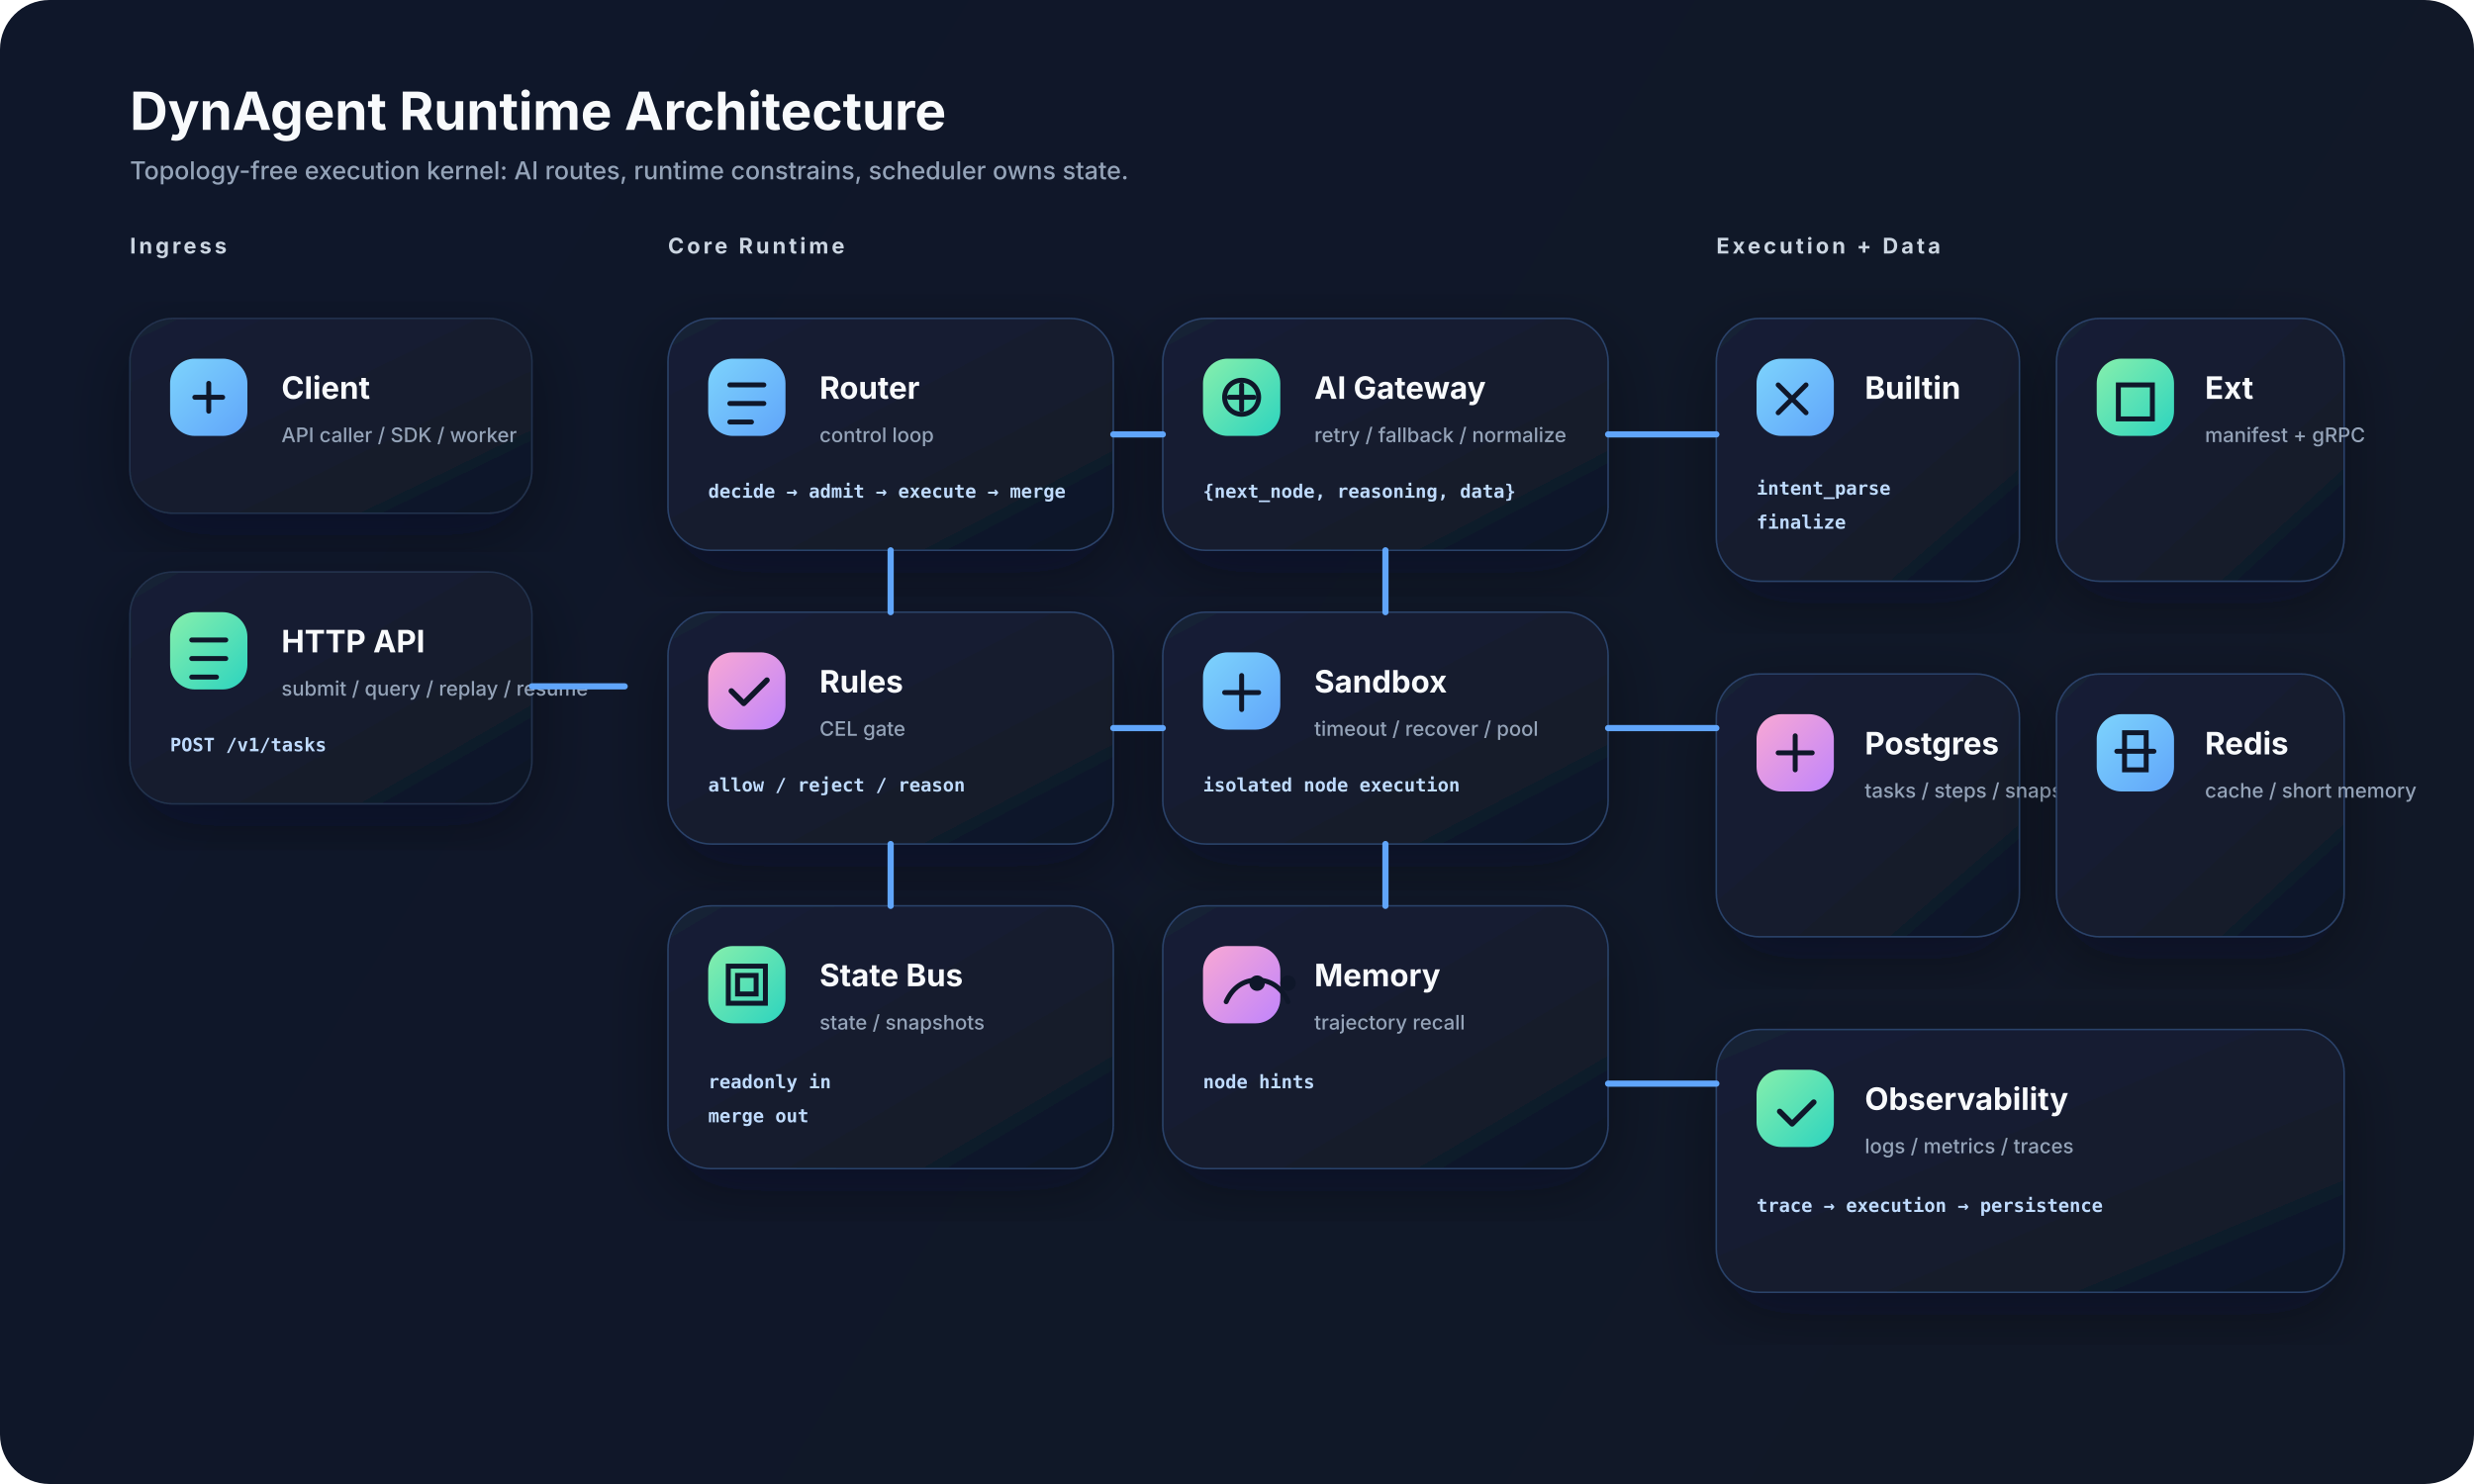
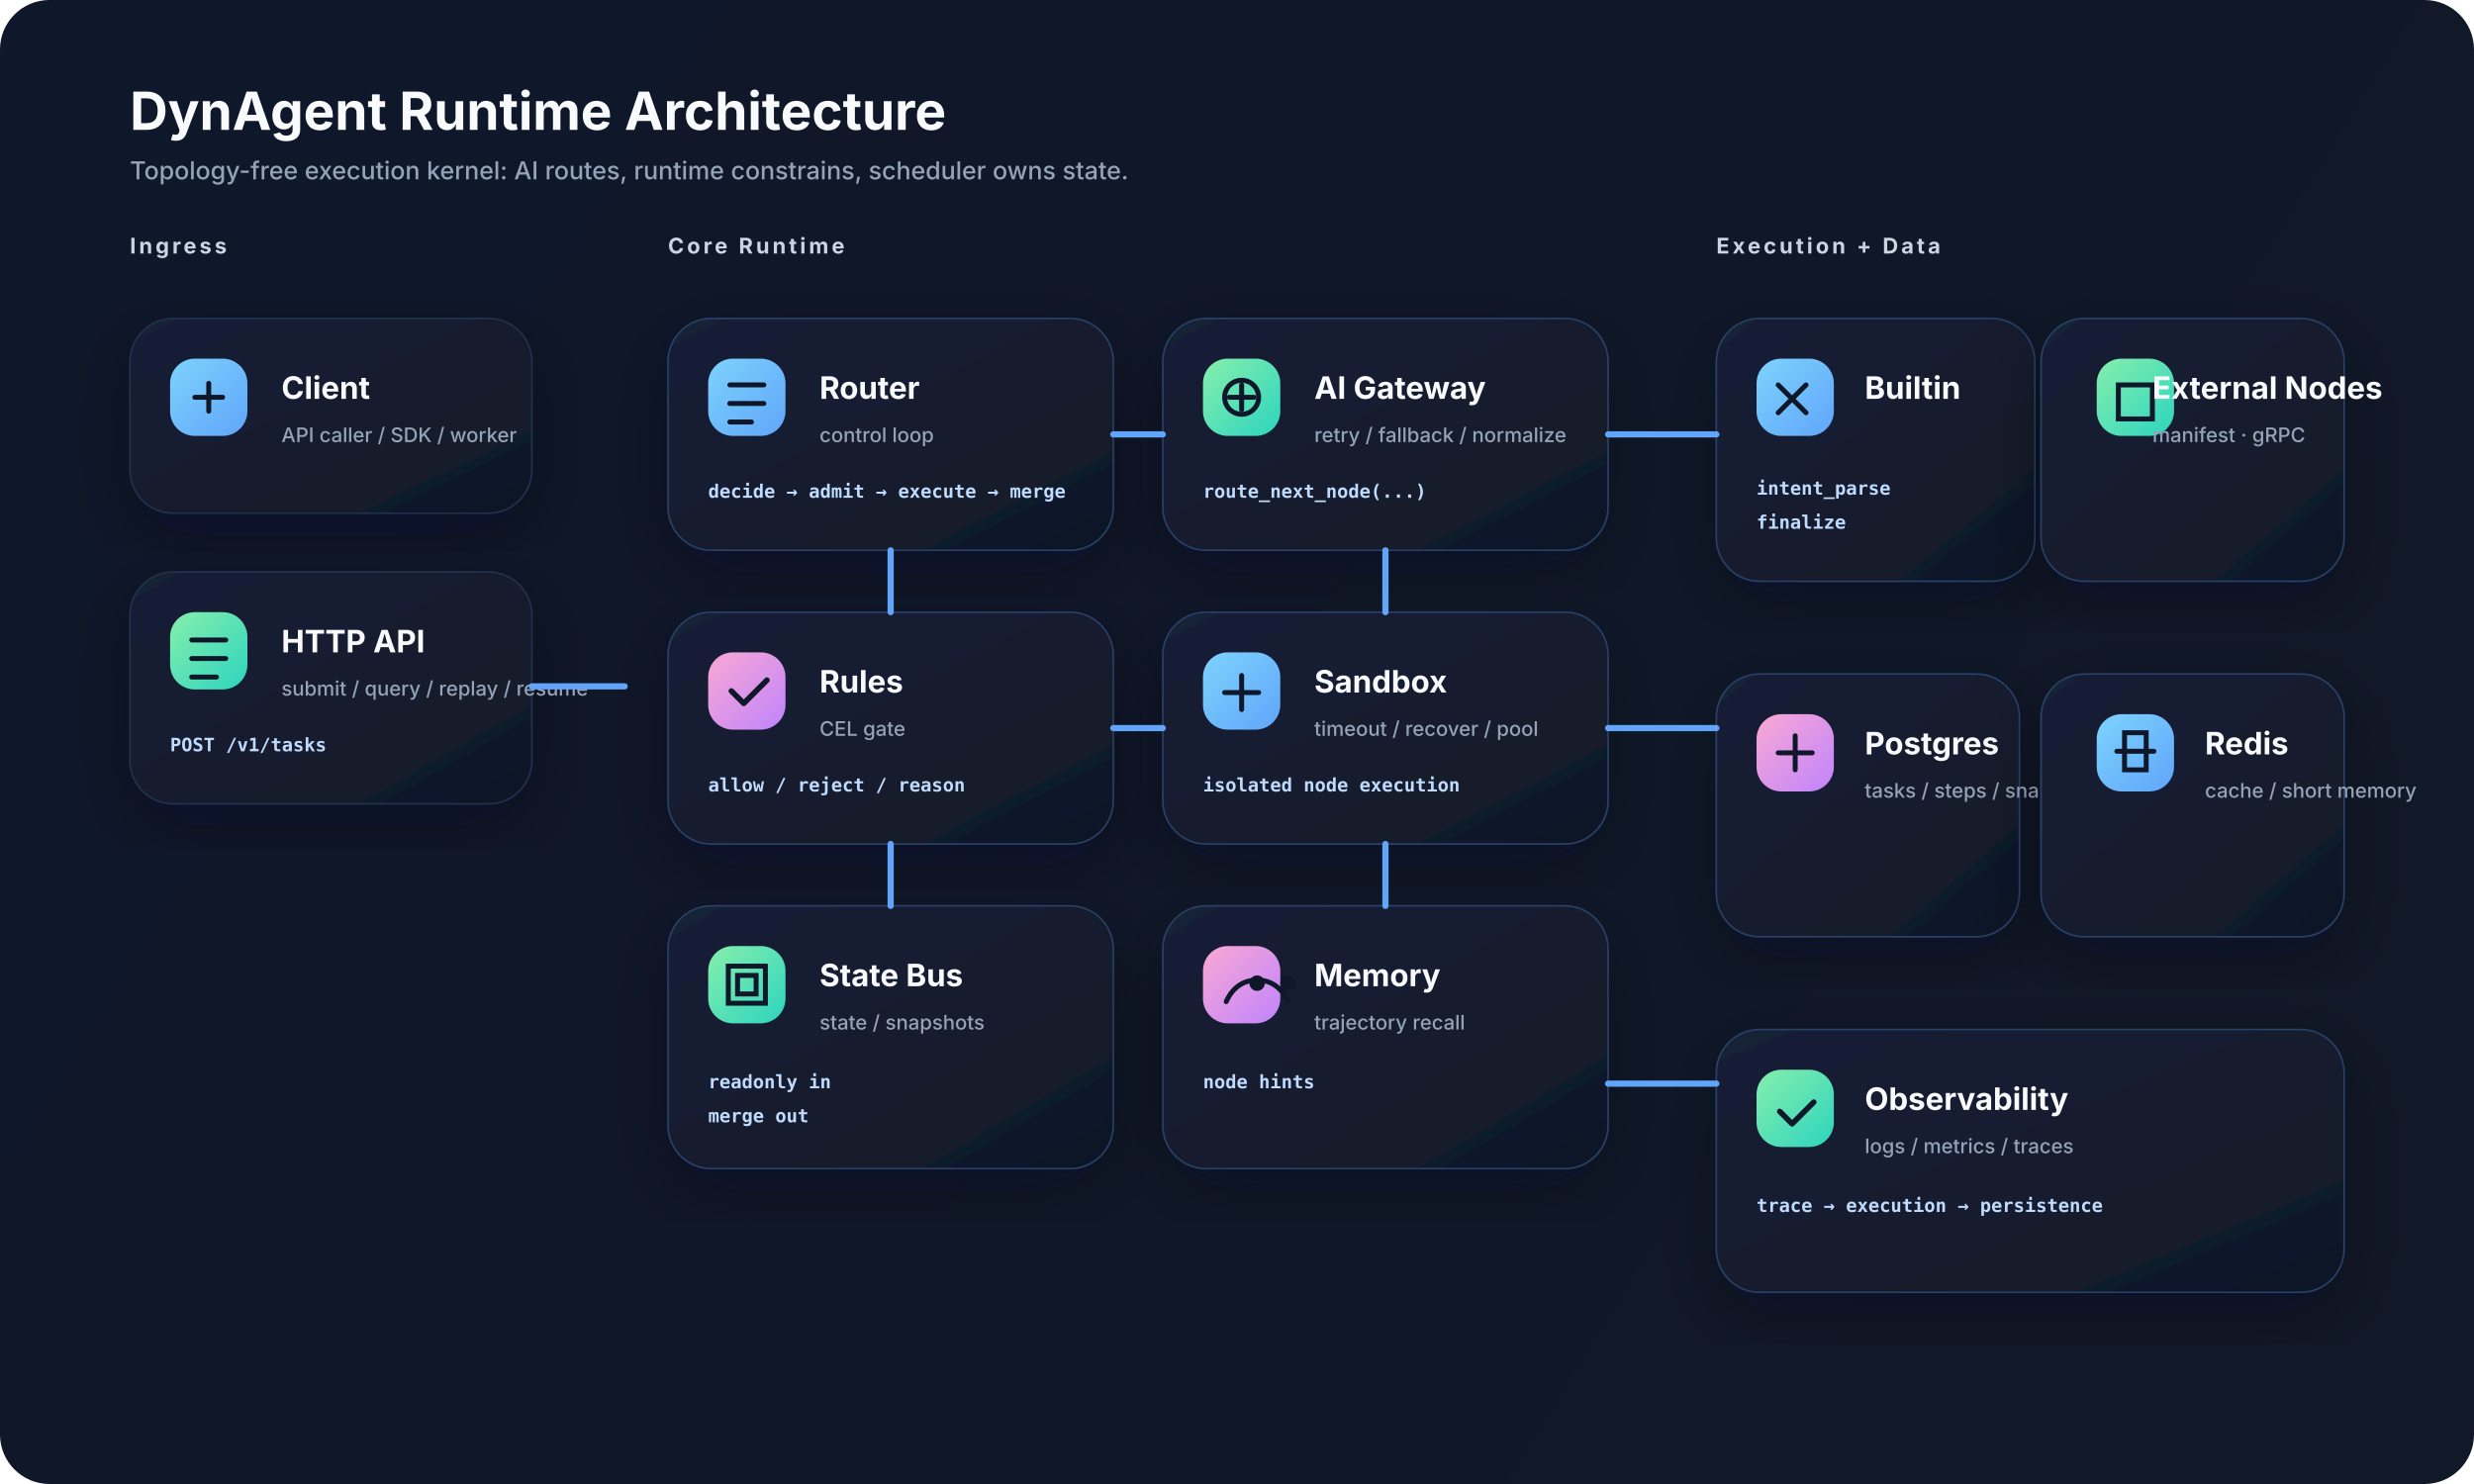
<svg xmlns="http://www.w3.org/2000/svg" width="1600" height="960" viewBox="0 0 1600 960" fill="none">
  <defs>
    <linearGradient id="bg" x1="120" y1="60" x2="1480" y2="900" gradientUnits="userSpaceOnUse">
      <stop stop-color="#0F172A" />
      <stop offset="1" stop-color="#111827" />
    </linearGradient>
    <linearGradient id="panel" x1="0" y1="0" x2="1" y2="1">
      <stop stop-color="#172036" />
      <stop offset="1" stop-color="#101827" />
    </linearGradient>
    <linearGradient id="accent1" x1="0" y1="0" x2="1" y2="1">
      <stop stop-color="#7DD3FC" />
      <stop offset="1" stop-color="#60A5FA" />
    </linearGradient>
    <linearGradient id="accent2" x1="0" y1="0" x2="1" y2="1">
      <stop stop-color="#86EFAC" />
      <stop offset="1" stop-color="#2DD4BF" />
    </linearGradient>
    <linearGradient id="accent3" x1="0" y1="0" x2="1" y2="1">
      <stop stop-color="#F9A8D4" />
      <stop offset="1" stop-color="#C084FC" />
    </linearGradient>
    <filter id="shadow" x="-20%" y="-20%" width="140%" height="140%">
      <feDropShadow dx="0" dy="14" stdDeviation="22" flood-color="#020617" flood-opacity="0.34" />
    </filter>
    <style>
      .title { font: 700 34px -apple-system, BlinkMacSystemFont, "Segoe UI", sans-serif; fill: #F8FAFC; }
      .sub { font: 500 16px -apple-system, BlinkMacSystemFont, "Segoe UI", sans-serif; fill: #94A3B8; }
      .section { font: 700 14px -apple-system, BlinkMacSystemFont, "Segoe UI", sans-serif; fill: #CBD5E1; letter-spacing: 0.14em; text-transform: uppercase; }
      .card { font: 700 20px -apple-system, BlinkMacSystemFont, "Segoe UI", sans-serif; fill: #F8FAFC; }
      .meta { font: 500 13px -apple-system, BlinkMacSystemFont, "Segoe UI", sans-serif; fill: #94A3B8; }
      .code { font: 600 12px ui-monospace, SFMono-Regular, Menlo, monospace; fill: #BFDBFE; }
    </style>
  </defs>
  <rect width="1600" height="960" rx="32" fill="url(#bg)" />
  <text x="84" y="84" class="title">DynAgent Runtime Architecture</text>
  <text x="84" y="116" class="sub">Topology-free execution kernel: AI routes, runtime constrains, scheduler owns state.</text>
  <text x="84" y="164" class="section">Ingress</text>
  <text x="432" y="164" class="section">Core Runtime</text>
  <text x="1110" y="164" class="section">Execution + Data</text>
  <rect x="84" y="206" width="260" height="126" rx="28" fill="url(#panel)" stroke="#24324D" filter="url(#shadow)" />
  <rect x="110" y="232" width="50" height="50" rx="16" fill="url(#accent1)" />
  <path d="M126 257h18M135 248v18" stroke="#0F172A" stroke-width="3.2" stroke-linecap="round" />
  <text x="182" y="258" class="card">Client</text>
  <text x="182" y="286" class="meta">API caller / SDK / worker</text>
  <rect x="84" y="370" width="260" height="150" rx="28" fill="url(#panel)" stroke="#24324D" filter="url(#shadow)" />
  <rect x="110" y="396" width="50" height="50" rx="16" fill="url(#accent2)" />
  <path d="M124 414h22M124 426h22M124 438h16" stroke="#0F172A" stroke-width="3.2" stroke-linecap="round" />
  <text x="182" y="422" class="card">HTTP API</text>
  <text x="182" y="450" class="meta">submit / query / replay / resume</text>
  <text x="110" y="486" class="code">POST /v1/tasks</text>
  <rect x="432" y="206" width="288" height="150" rx="28" fill="url(#panel)" stroke="#2B4269" filter="url(#shadow)" />
  <rect x="458" y="232" width="50" height="50" rx="16" fill="url(#accent1)" />
  <path d="M472 249h22M472 261h22M472 273h14" stroke="#0F172A" stroke-width="3.2" stroke-linecap="round" />
  <text x="530" y="258" class="card">Router</text>
  <text x="530" y="286" class="meta">control loop</text>
  <text x="458" y="322" class="code">decide → admit → execute → merge</text>
  <rect x="752" y="206" width="288" height="150" rx="28" fill="url(#panel)" stroke="#2B4269" filter="url(#shadow)" />
  <rect x="778" y="232" width="50" height="50" rx="16" fill="url(#accent2)" />
  <circle cx="803" cy="257" r="11" stroke="#0F172A" stroke-width="3.2" />
  <path d="M795 257h16M803 249v16" stroke="#0F172A" stroke-width="3.2" stroke-linecap="round" />
  <text x="850" y="258" class="card">AI Gateway</text>
  <text x="850" y="286" class="meta">retry / fallback / normalize</text>
-   <text x="778" y="322" class="code">{next_node, reasoning, data}</text>
+   <text x="778" y="322" class="code">route_next_node(...)</text>
  <rect x="432" y="396" width="288" height="150" rx="28" fill="url(#panel)" stroke="#2B4269" filter="url(#shadow)" />
  <rect x="458" y="422" width="50" height="50" rx="16" fill="url(#accent3)" />
  <path d="M473 447l8 8 15-15" stroke="#0F172A" stroke-width="3.6" stroke-linecap="round" stroke-linejoin="round" />
  <text x="530" y="448" class="card">Rules</text>
  <text x="530" y="476" class="meta">CEL gate</text>
  <text x="458" y="512" class="code">allow / reject / reason</text>
  <rect x="752" y="396" width="288" height="150" rx="28" fill="url(#panel)" stroke="#2B4269" filter="url(#shadow)" />
  <rect x="778" y="422" width="50" height="50" rx="16" fill="url(#accent1)" />
  <path d="M792 448h22M803 437v22" stroke="#0F172A" stroke-width="3.2" stroke-linecap="round" />
  <text x="850" y="448" class="card">Sandbox</text>
  <text x="850" y="476" class="meta">timeout / recover / pool</text>
  <text x="778" y="512" class="code">isolated node execution</text>
  <rect x="432" y="586" width="288" height="170" rx="28" fill="url(#panel)" stroke="#2B4269" filter="url(#shadow)" />
  <rect x="458" y="612" width="50" height="50" rx="16" fill="url(#accent2)" />
  <path d="M471 625h24v24h-24zM477 631h12v12h-12z" stroke="#0F172A" stroke-width="3.2" />
  <text x="530" y="638" class="card">State Bus</text>
  <text x="530" y="666" class="meta">state / snapshots</text>
  <text x="458" y="704" class="code">readonly in</text>
  <text x="458" y="726" class="code">merge out</text>
  <rect x="752" y="586" width="288" height="170" rx="28" fill="url(#panel)" stroke="#2B4269" filter="url(#shadow)" />
  <rect x="778" y="612" width="50" height="50" rx="16" fill="url(#accent3)" />
  <path d="M793 648c4-9 11-14 20-14s16 5 20 14" stroke="#0F172A" stroke-width="3.2" stroke-linecap="round" />
  <circle cx="813" cy="636" r="5" fill="#0F172A" />
  <circle cx="833" cy="636" r="5" fill="#0F172A" />
  <text x="850" y="638" class="card">Memory</text>
  <text x="850" y="666" class="meta">trajectory recall</text>
  <text x="778" y="704" class="code">node hints</text>
-   <rect x="1110" y="206" width="196" height="170" rx="28" fill="url(#panel)" stroke="#2B4269" filter="url(#shadow)" />
+   <rect x="1110" y="206" width="206" height="170" rx="28" fill="url(#panel)" stroke="#2B4269" filter="url(#shadow)" />
  <rect x="1136" y="232" width="50" height="50" rx="16" fill="url(#accent1)" />
  <path d="M1150 249l18 18M1168 249l-18 18" stroke="#0F172A" stroke-width="3.2" stroke-linecap="round" />
  <text x="1206" y="258" class="card">Builtin</text>
  <text x="1136" y="320" class="code">intent_parse</text>
  <text x="1136" y="342" class="code">finalize</text>
-   <rect x="1330" y="206" width="186" height="170" rx="28" fill="url(#panel)" stroke="#2B4269" filter="url(#shadow)" />
+   <rect x="1320" y="206" width="196" height="170" rx="28" fill="url(#panel)" stroke="#2B4269" filter="url(#shadow)" />
  <rect x="1356" y="232" width="50" height="50" rx="16" fill="url(#accent2)" />
  <path d="M1370 249h22v22h-22z" stroke="#0F172A" stroke-width="3.2" />
-   <text x="1426" y="258" class="card">Ext</text>
-   <text x="1426" y="286" class="meta">manifest + gRPC</text>
+   <text x="1392" y="258" class="card">External Nodes</text>
+   <text x="1392" y="286" class="meta">manifest · gRPC</text>
  <rect x="1110" y="436" width="196" height="170" rx="28" fill="url(#panel)" stroke="#2B4269" filter="url(#shadow)" />
  <rect x="1136" y="462" width="50" height="50" rx="16" fill="url(#accent3)" />
  <path d="M1150 487h22M1161 476v22" stroke="#0F172A" stroke-width="3.2" stroke-linecap="round" />
  <text x="1206" y="488" class="card">Postgres</text>
  <text x="1206" y="516" class="meta">tasks / steps / snapshots</text>
-   <rect x="1330" y="436" width="186" height="170" rx="28" fill="url(#panel)" stroke="#2B4269" filter="url(#shadow)" />
+   <rect x="1320" y="436" width="196" height="170" rx="28" fill="url(#panel)" stroke="#2B4269" filter="url(#shadow)" />
  <rect x="1356" y="462" width="50" height="50" rx="16" fill="url(#accent1)" />
  <path d="M1369 486h24" stroke="#0F172A" stroke-width="3.2" stroke-linecap="round" />
  <path d="M1374 474h14v24h-14z" stroke="#0F172A" stroke-width="3.2" />
  <text x="1426" y="488" class="card">Redis</text>
  <text x="1426" y="516" class="meta">cache / short memory</text>
  <rect x="1110" y="666" width="406" height="170" rx="28" fill="url(#panel)" stroke="#2B4269" filter="url(#shadow)" />
  <rect x="1136" y="692" width="50" height="50" rx="16" fill="url(#accent2)" />
  <path d="M1151 719l8 8 14-14" stroke="#0F172A" stroke-width="3.6" stroke-linecap="round" stroke-linejoin="round" />
  <text x="1206" y="718" class="card">Observability</text>
  <text x="1206" y="746" class="meta">logs / metrics / traces</text>
  <text x="1136" y="784" class="code">trace → execution → persistence</text>
  <path d="M344 444H404" stroke="#60A5FA" stroke-width="4" stroke-linecap="round" />
  <path d="M720 281H752" stroke="#60A5FA" stroke-width="4" stroke-linecap="round" />
  <path d="M576 356V396" stroke="#60A5FA" stroke-width="4" stroke-linecap="round" />
  <path d="M896 356V396" stroke="#60A5FA" stroke-width="4" stroke-linecap="round" />
  <path d="M720 471H752" stroke="#60A5FA" stroke-width="4" stroke-linecap="round" />
  <path d="M576 546V586" stroke="#60A5FA" stroke-width="4" stroke-linecap="round" />
  <path d="M896 546V586" stroke="#60A5FA" stroke-width="4" stroke-linecap="round" />
  <path d="M1040 281H1110" stroke="#60A5FA" stroke-width="4" stroke-linecap="round" />
  <path d="M1040 471H1110" stroke="#60A5FA" stroke-width="4" stroke-linecap="round" />
  <path d="M1040 701H1110" stroke="#60A5FA" stroke-width="4" stroke-linecap="round" />
</svg>
